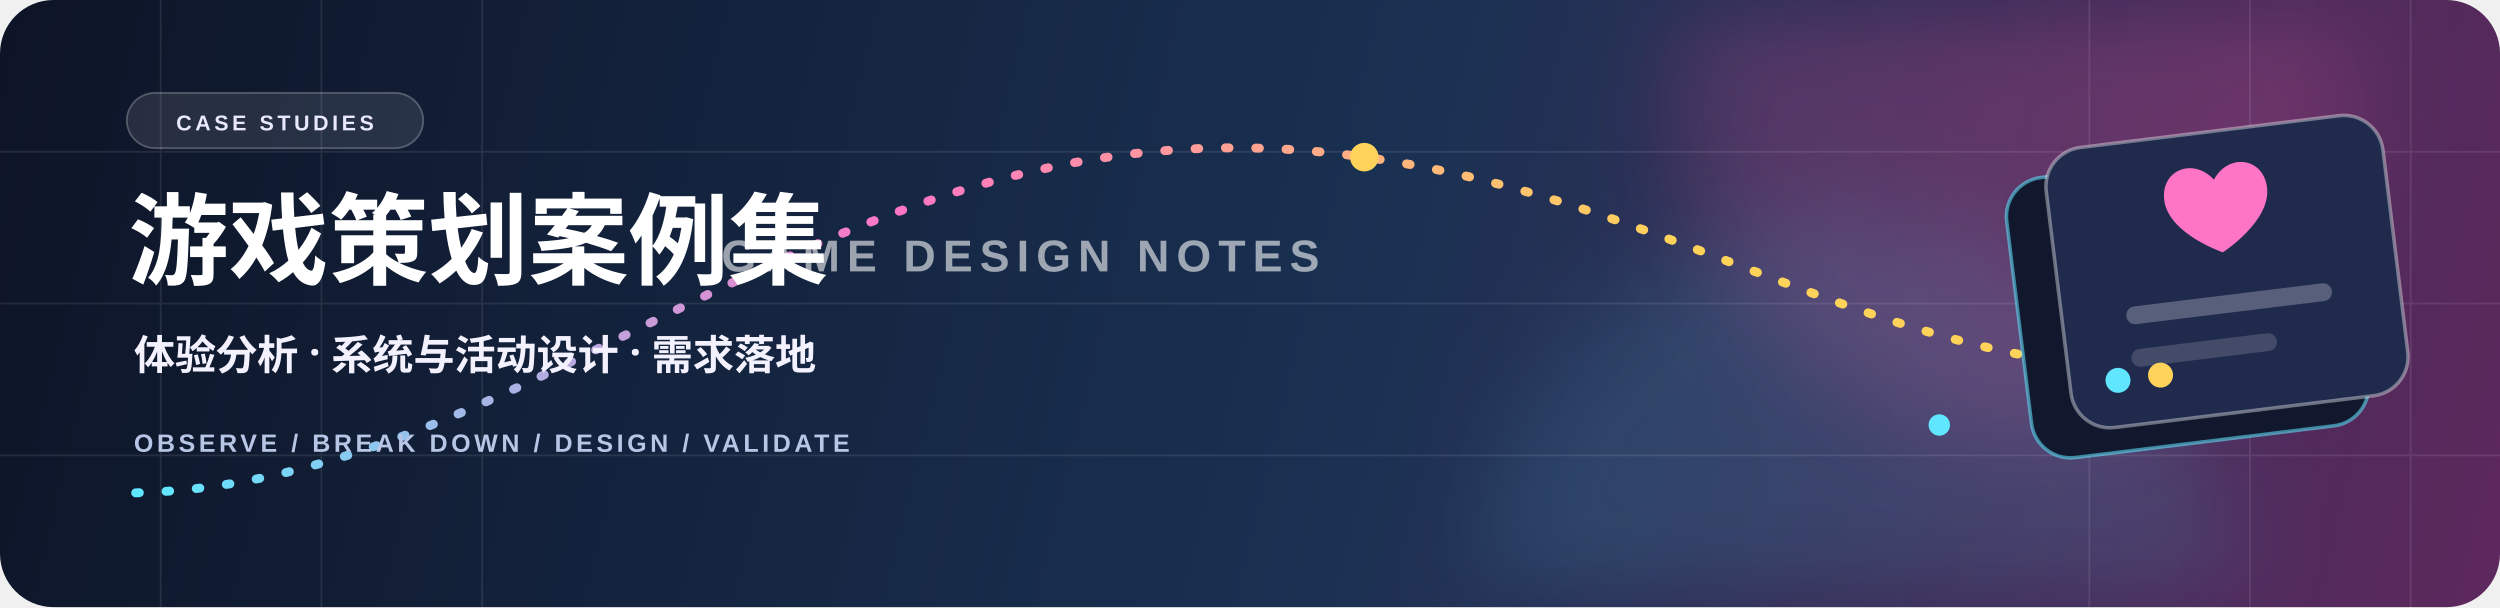
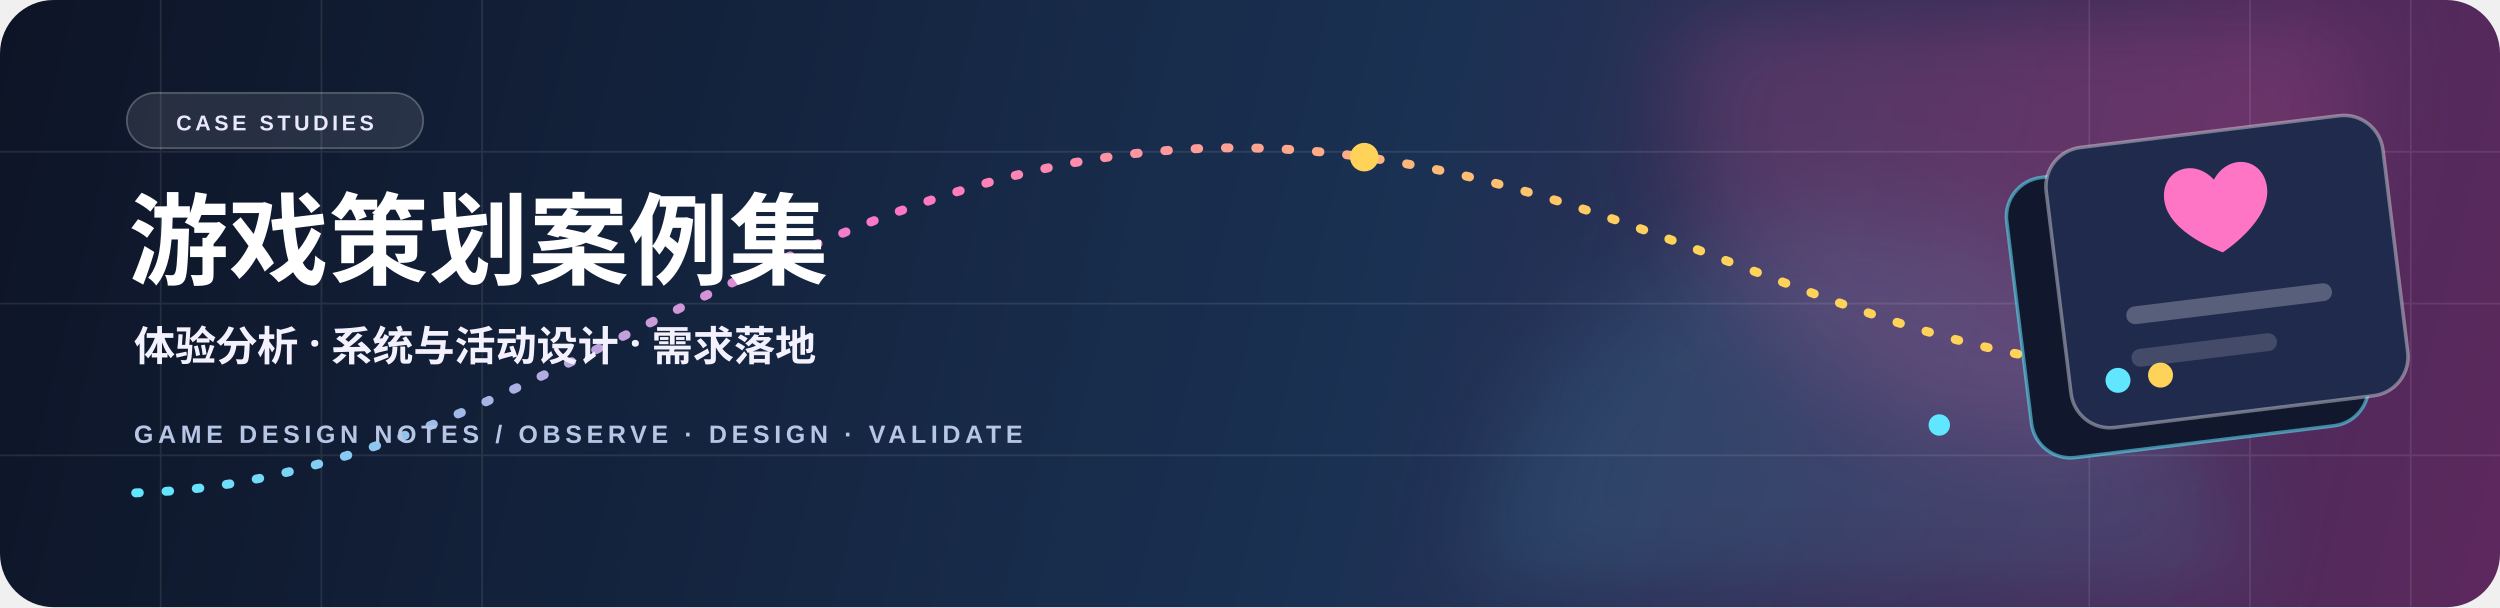
<svg xmlns="http://www.w3.org/2000/svg" width="1400" height="340" viewBox="0 0 1400 340" fill="none">
  <defs>
    <linearGradient id="bg" x1="0" y1="0" x2="1400" y2="340" gradientUnits="userSpaceOnUse">
      <stop stop-color="#0D1426" />
      <stop offset="0.55" stop-color="#1A3153" />
      <stop offset="1" stop-color="#5E285D" />
    </linearGradient>
    <linearGradient id="line" x1="86" y1="276" x2="904" y2="33" gradientUnits="userSpaceOnUse">
      <stop stop-color="#60E7FF" />
      <stop offset="0.52" stop-color="#FF75C6" />
      <stop offset="1" stop-color="#FFD35A" />
    </linearGradient>
    <filter id="glow" x="-50%" y="-50%" width="200%" height="200%">
      <feGaussianBlur stdDeviation="28" />
    </filter>
  </defs>
  <rect width="1400" height="340" rx="30" fill="url(#bg)" />
  <circle cx="1130" cy="56" r="190" fill="#FF5FAD" opacity="0.18" filter="url(#glow)" />
  <circle cx="1040" cy="330" r="210" fill="#55E5FF" opacity="0.12" filter="url(#glow)" />
  <g opacity="0.09" stroke="#FFFFFF">
    <path d="M0 85H1400M0 170H1400M0 255H1400" />
    <path d="M90 0V340M180 0V340M270 0V340M1170 0V340M1260 0V340M1350 0V340" />
  </g>
  <path d="M76 276C310 270 472 46 764 88C974 117 1090 245 1324 197" stroke="url(#line)" stroke-width="5" stroke-linecap="round" stroke-dasharray="2 15" />
  <circle cx="764" cy="88" r="8" fill="#FFD35A" />
  <circle cx="1086" cy="238" r="6" fill="#60E7FF" />
  <rect x="71" y="52" width="166" height="31" rx="16" fill="#FFFFFF" fill-opacity="0.1" stroke="#FFFFFF" stroke-opacity="0.25" />
  <text x="154" y="73" text-anchor="middle" fill="#E9E8FF" font-family="Arial,sans-serif" font-size="12" font-weight="800" letter-spacing="2">CASE STUDIES</text>
  <text x="72" y="155" fill="#FFFFFF" font-family="'Microsoft YaHei','PingFang SC',sans-serif" font-size="56" font-weight="800">游戏策划案例集</text>
-   <text x="404" y="152" fill="#FFFFFF" fill-opacity="0.58" font-family="Arial,sans-serif" font-size="25" font-weight="700" letter-spacing="4">GAME DESIGN NOTES</text>
-   <text x="75" y="207" fill="#F4F1FF" font-family="'Microsoft YaHei','PingFang SC',sans-serif" font-size="23" font-weight="600">体验分析 · 系统与活动设计 · 需求落地</text>
-   <text x="75" y="253" fill="#B8C6E6" font-family="Arial,sans-serif" font-size="14" font-weight="700" letter-spacing="2">OBSERVE  /  BREAK DOWN  /  DESIGN  /  VALIDATE</text>
+   <text x="75" y="202" fill="#F4F1FF" font-family="'Microsoft YaHei','PingFang SC',sans-serif" font-size="23" font-weight="600">体验分析 · 系统与活动设计 · 需求落地</text>
+   <text x="75" y="248" fill="#B8C6E6" font-family="Arial,sans-serif" font-size="14" font-weight="800" letter-spacing="2.6">GAME DESIGN NOTES  /  OBSERVE · DESIGN · VALIDATE</text>
  <g transform="translate(1118 78) rotate(-7 90 92)">
    <rect x="12" y="14" width="190" height="158" rx="22" fill="#11182E" stroke="#60E7FF" stroke-opacity="0.55" stroke-width="2" />
    <rect x="36" y="0" width="190" height="158" rx="22" fill="#202A4D" stroke="#FFFFFF" stroke-opacity="0.38" stroke-width="2" />
    <path d="M130 27C120 13 101 18 101 35C101 54 130 68 130 68C130 68 159 54 159 35C159 18 140 13 130 27Z" fill="#FF75C6" />
    <rect x="72" y="92" width="116" height="10" rx="5" fill="#FFFFFF" fill-opacity="0.25" />
    <rect x="72" y="116" width="82" height="10" rx="5" fill="#FFFFFF" fill-opacity="0.16" />
    <circle cx="63" cy="132" r="7" fill="#60E7FF" />
    <circle cx="87" cy="132" r="7" fill="#FFD35A" />
  </g>
</svg>
